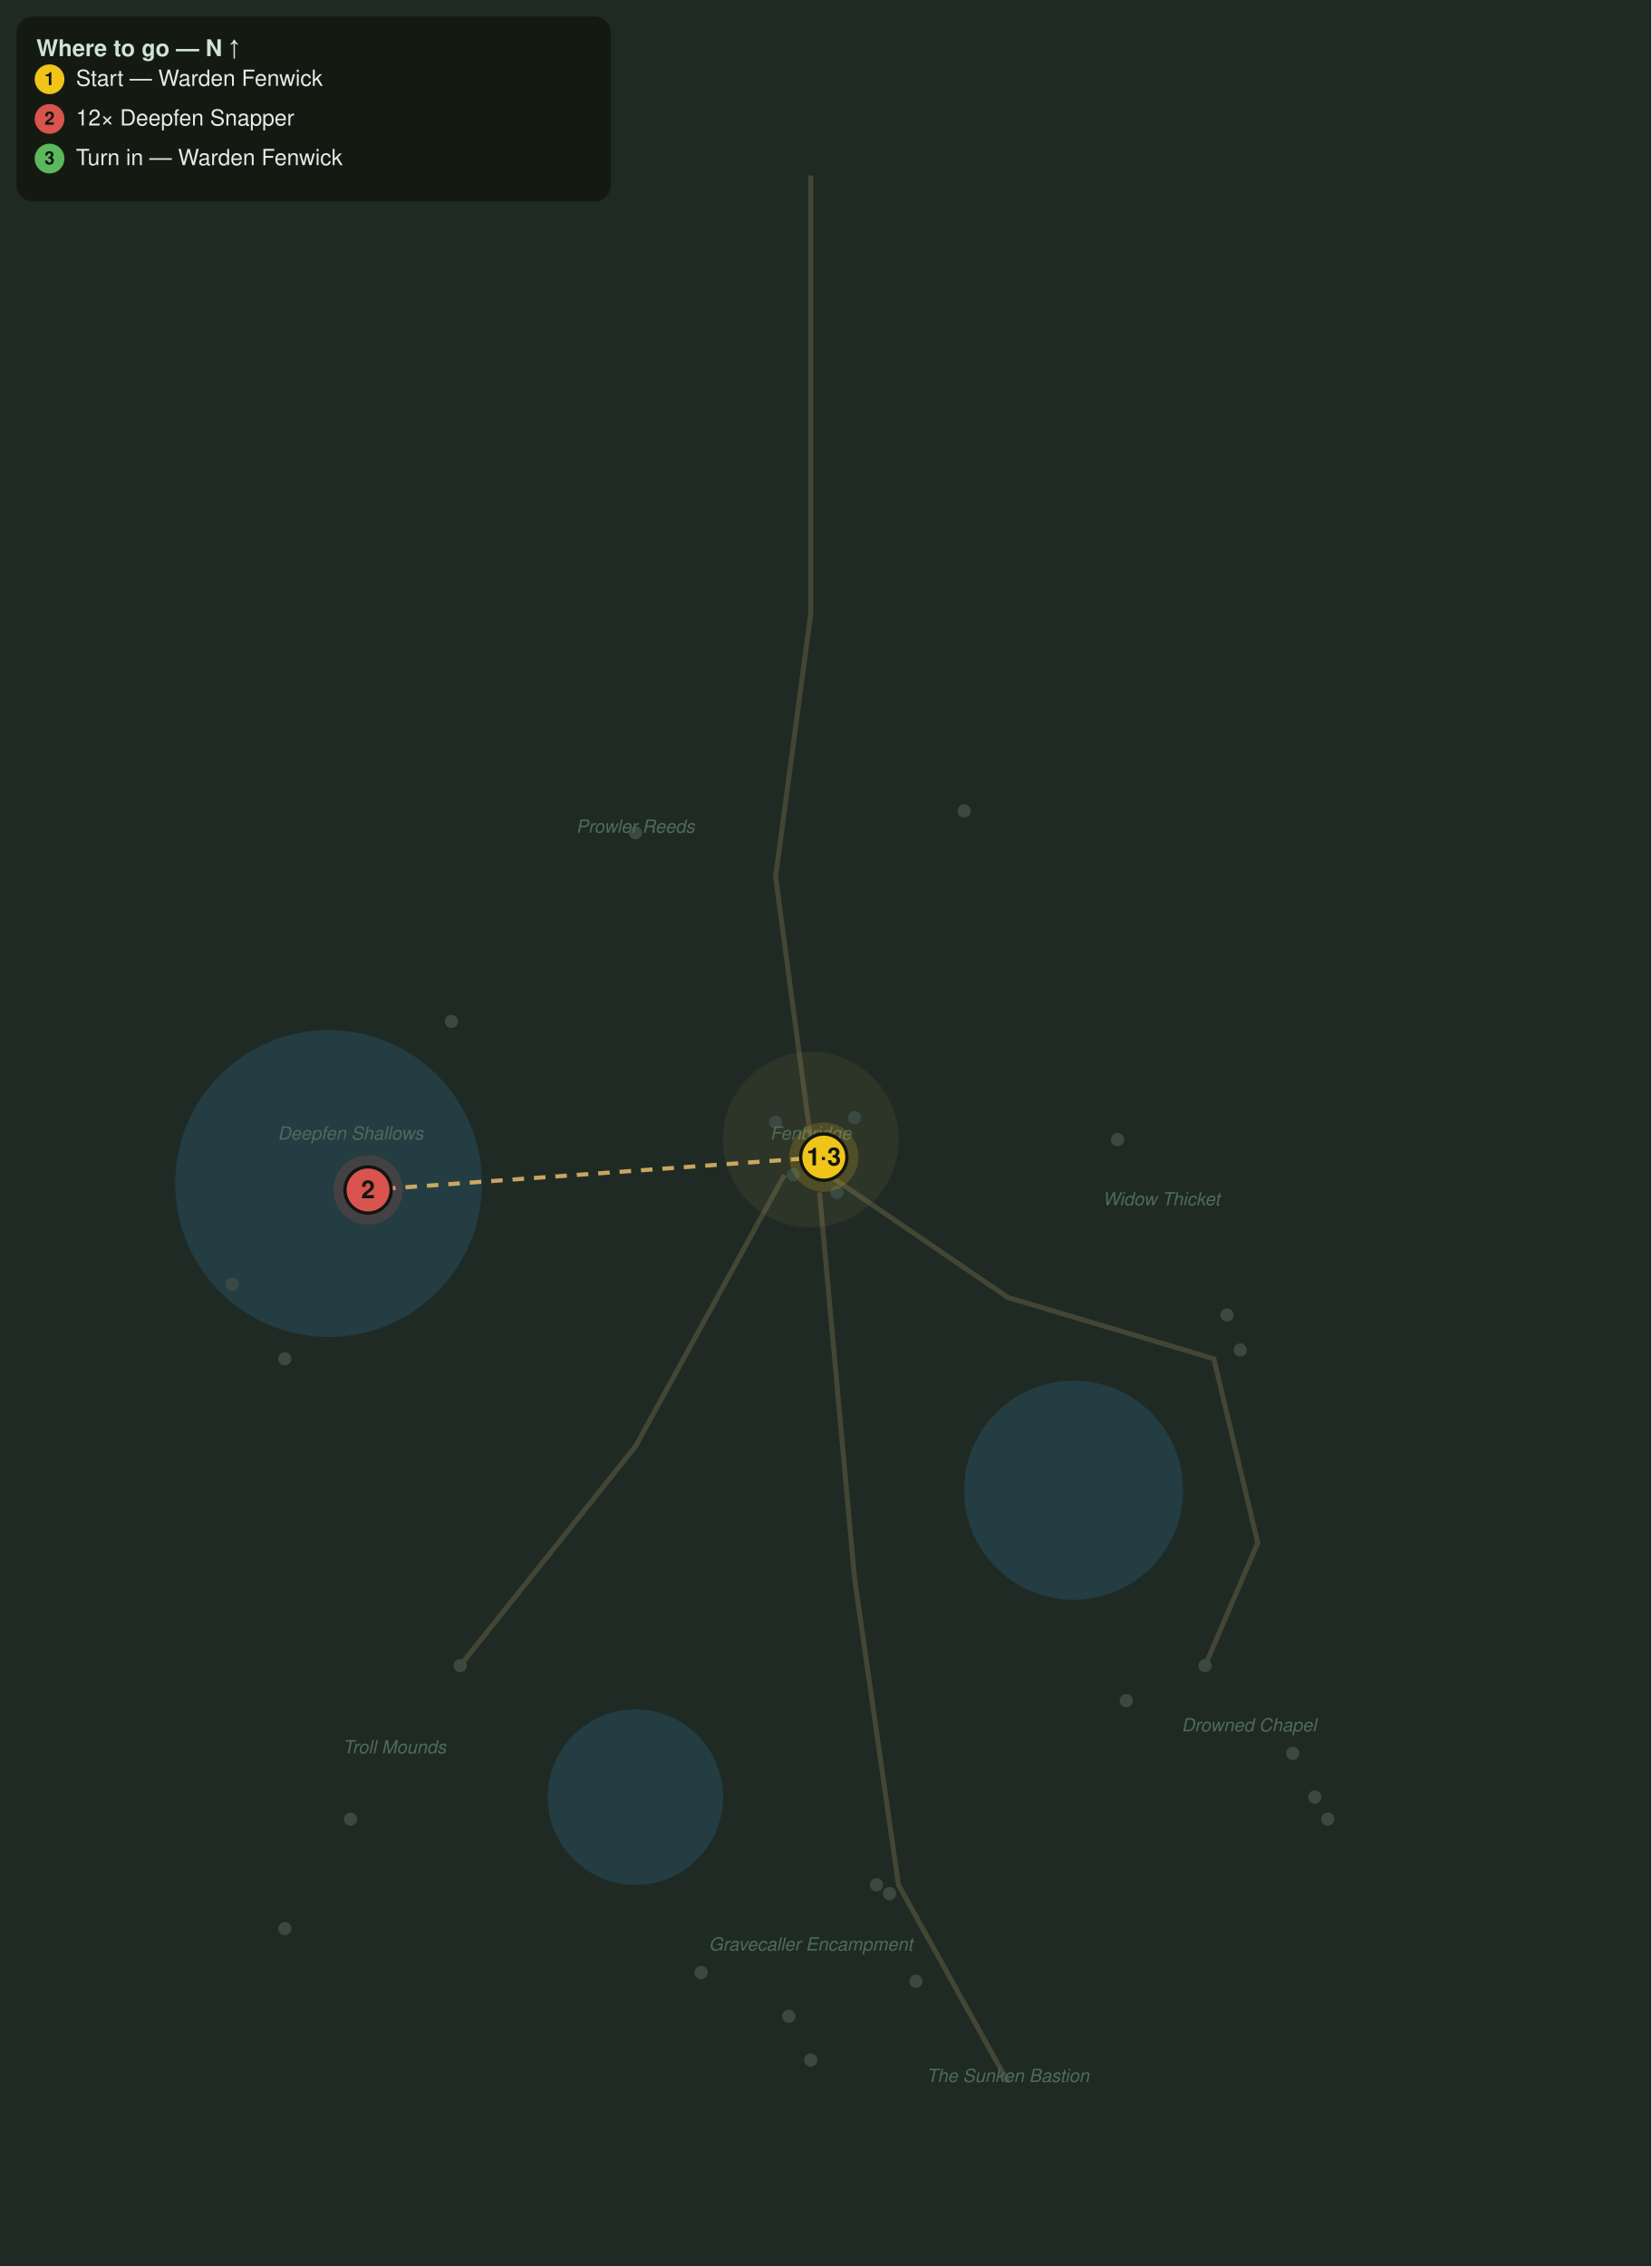
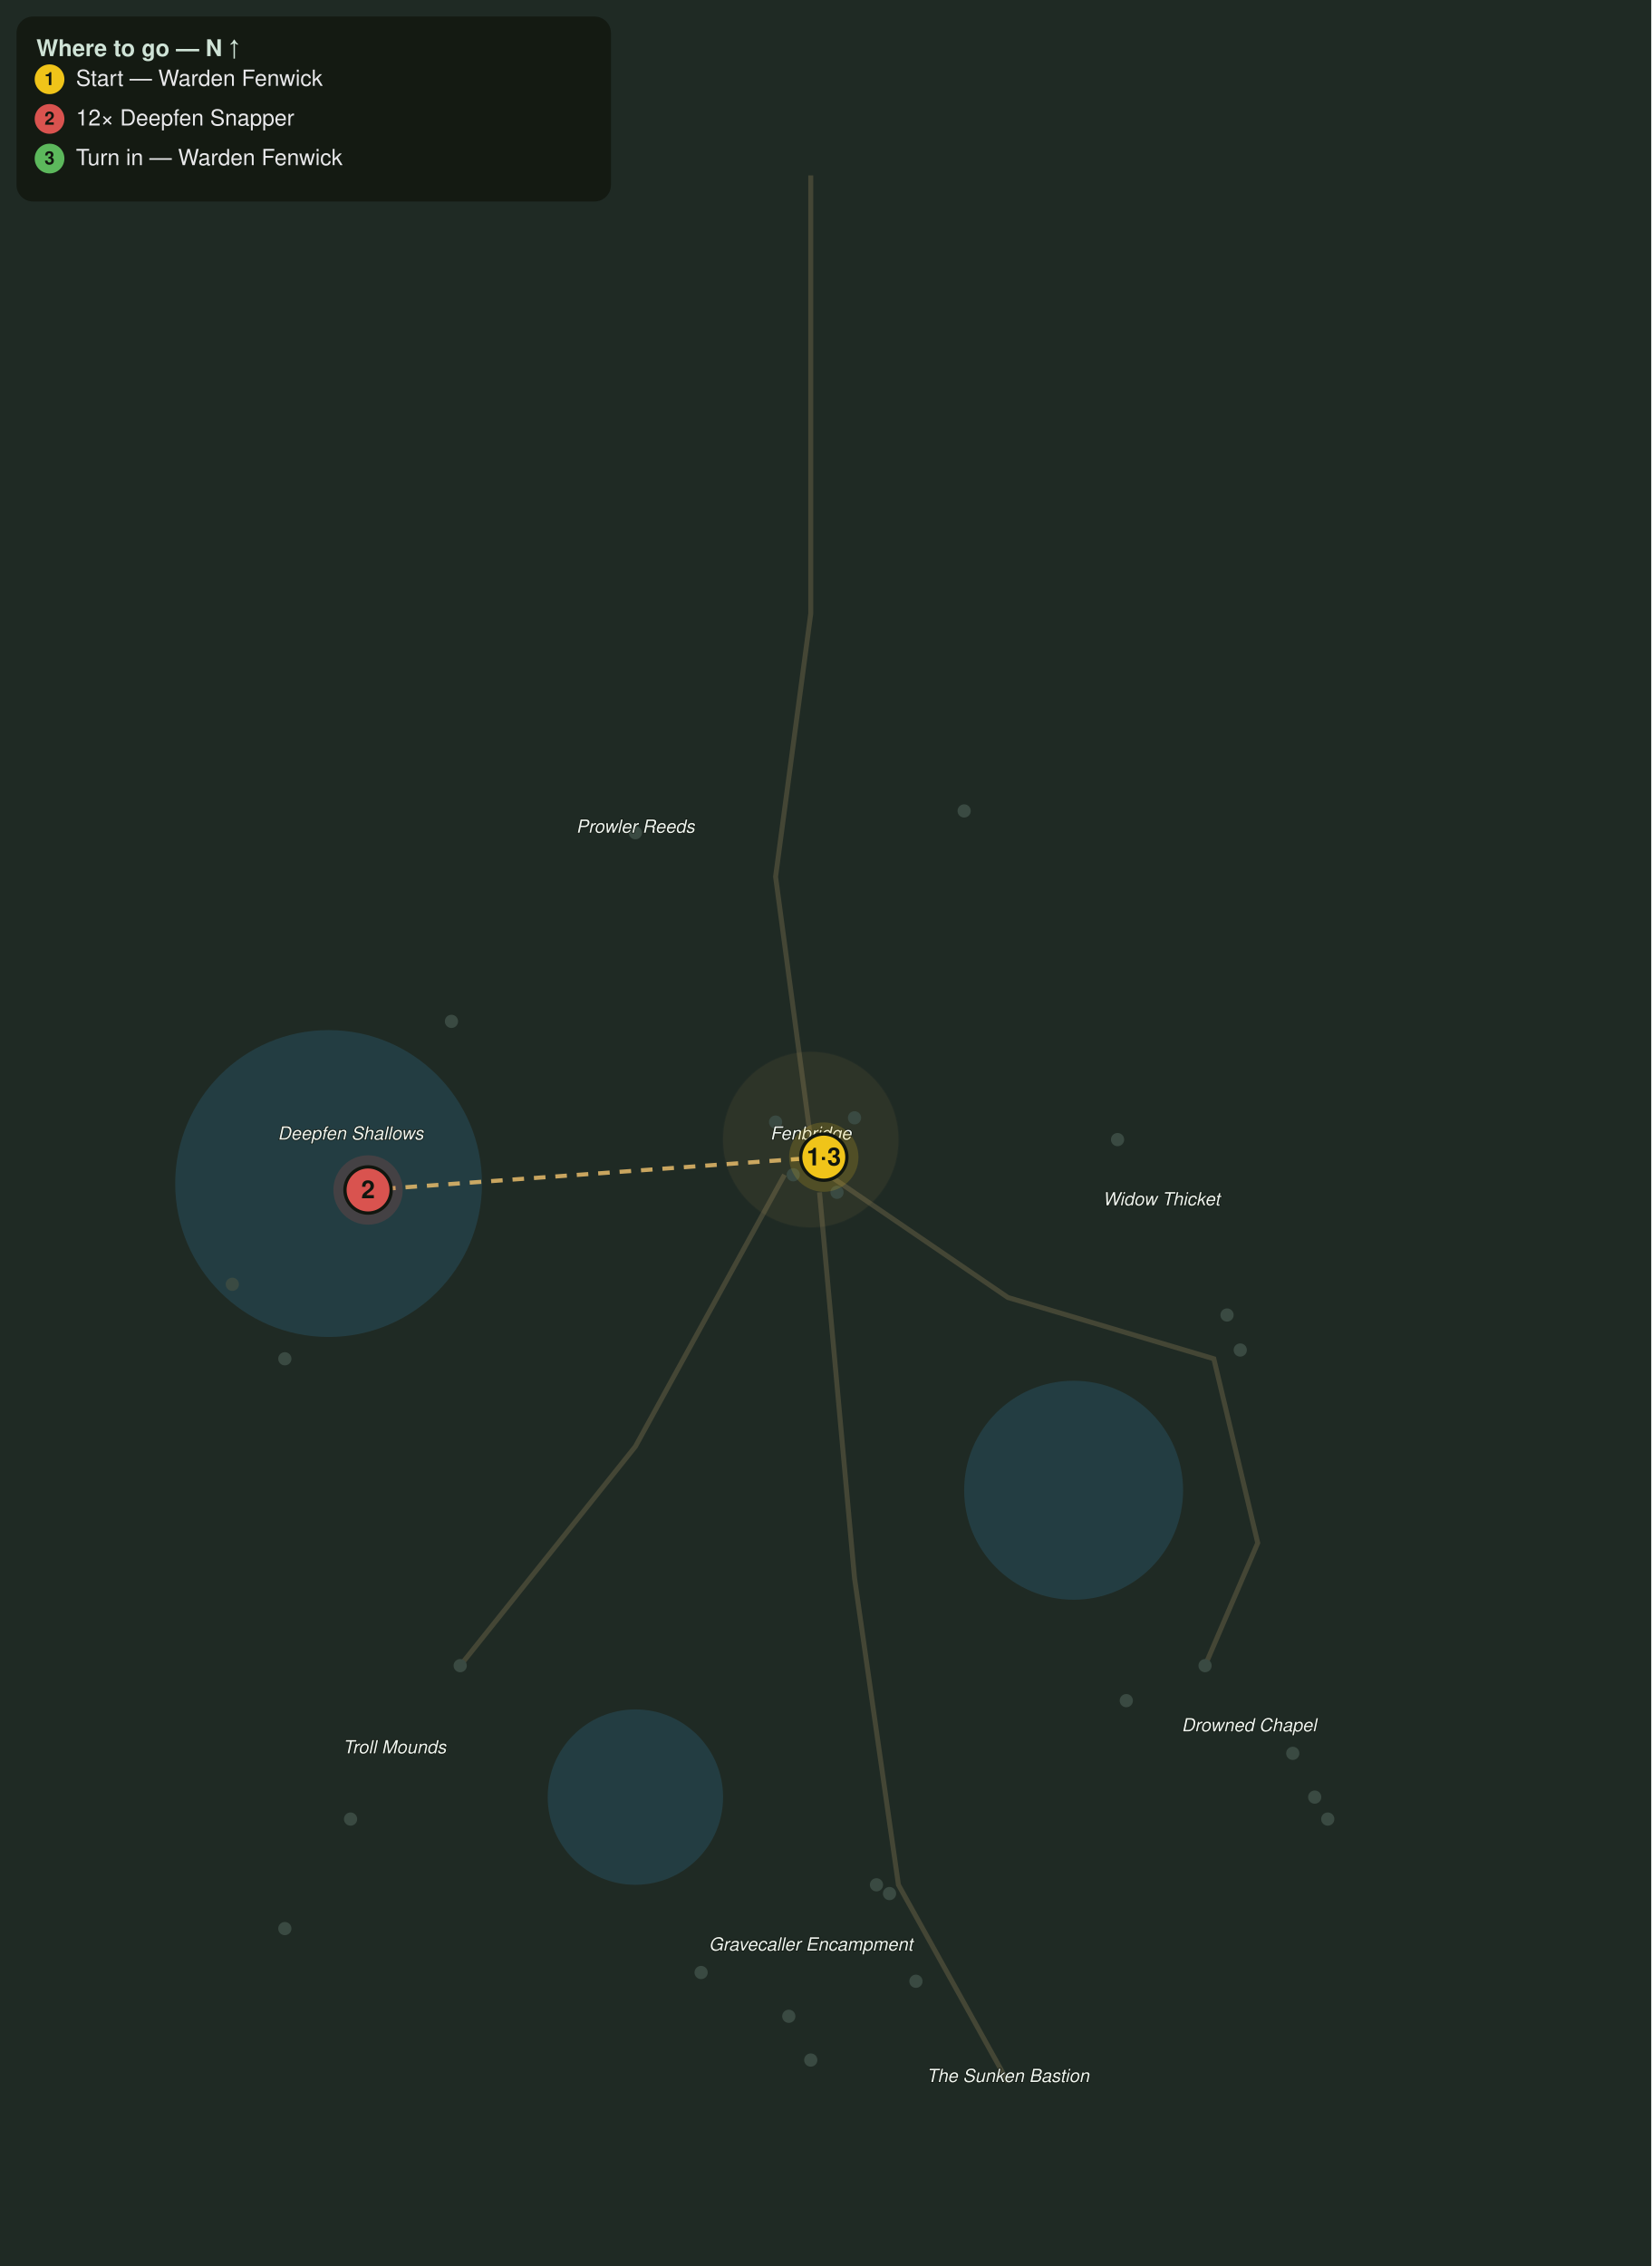
<svg xmlns="http://www.w3.org/2000/svg" viewBox="0 0 1000 1372" font-family="Segoe UI, Helvetica, Arial, sans-serif">
  <rect width="1000" height="1372" fill="#1f2a24" />
  <circle cx="199.0" cy="716.6" r="92.9" fill="#2f6f8f" opacity="0.28" />
  <circle cx="650.2" cy="902.3" r="66.3" fill="#2f6f8f" opacity="0.28" />
  <circle cx="384.8" cy="1088.1" r="53.1" fill="#2f6f8f" opacity="0.28" />
  <path d="M491.0 106.2 L491.0 371.5 L469.7 530.8 L491.0 690.0" fill="none" stroke="#8a7a55" stroke-width="3" opacity="0.35" />
  <path d="M501.6 711.3 L610.4 785.6 L735.1 822.7 L761.7 934.2 L729.8 1008.5" fill="none" stroke="#8a7a55" stroke-width="3" opacity="0.35" />
  <path d="M475.1 711.3 L384.8 875.8 L278.7 1008.5" fill="none" stroke="#8a7a55" stroke-width="3" opacity="0.35" />
  <path d="M496.3 721.9 L517.5 955.4 L544.1 1141.2 L610.4 1260.6" fill="none" stroke="#8a7a55" stroke-width="3" opacity="0.35" />
  <circle cx="491.0" cy="690.0" r="53.1" fill="#caa15a" opacity="0.08" stroke="#caa15a" stroke-width="1" stroke-opacity="0.3" />
  <circle cx="384.8" cy="504.2" r="4" fill="#3a4a42" />
  <circle cx="583.9" cy="491.0" r="4" fill="#3a4a42" />
  <circle cx="273.4" cy="618.4" r="4" fill="#3a4a42" />
  <circle cx="172.5" cy="822.7" r="4" fill="#3a4a42" />
  <circle cx="140.7" cy="777.6" r="4" fill="#3a4a42" />
  <circle cx="676.8" cy="690.0" r="4" fill="#3a4a42" />
  <circle cx="743.1" cy="796.2" r="4" fill="#3a4a42" />
  <circle cx="751.1" cy="817.4" r="4" fill="#3a4a42" />
  <circle cx="729.8" cy="1008.5" r="4" fill="#3a4a42" />
  <circle cx="796.2" cy="1088.1" r="4" fill="#3a4a42" />
  <circle cx="804.1" cy="1101.4" r="4" fill="#3a4a42" />
  <circle cx="278.7" cy="1008.5" r="4" fill="#3a4a42" />
  <circle cx="212.3" cy="1101.4" r="4" fill="#3a4a42" />
  <circle cx="172.5" cy="1167.7" r="4" fill="#3a4a42" />
  <circle cx="530.8" cy="1141.2" r="4" fill="#3a4a42" />
  <circle cx="424.6" cy="1194.3" r="4" fill="#3a4a42" />
  <circle cx="477.7" cy="1220.8" r="4" fill="#3a4a42" />
  <circle cx="538.7" cy="1146.5" r="4" fill="#3a4a42" />
  <circle cx="554.7" cy="1199.6" r="4" fill="#3a4a42" />
  <circle cx="491.0" cy="1247.3" r="4" fill="#3a4a42" />
  <circle cx="682.1" cy="1029.7" r="4" fill="#3a4a42" />
  <circle cx="782.9" cy="1061.6" r="4" fill="#3a4a42" />
  <circle cx="498.9" cy="700.6" r="4" fill="#3a4a42" />
  <circle cx="469.7" cy="679.4" r="4" fill="#3a4a42" />
  <circle cx="480.4" cy="711.3" r="4" fill="#3a4a42" />
  <circle cx="517.5" cy="676.8" r="4" fill="#3a4a42" />
  <circle cx="506.9" cy="721.9" r="4" fill="#3a4a42" />
-   <text x="491.0" y="690.0" fill="#4f6a5c" font-size="11" font-style="italic" text-anchor="middle">Fenbridge</text>
-   <text x="384.8" y="504.2" fill="#4f6a5c" font-size="11" font-style="italic" text-anchor="middle">Prowler Reeds</text>
-   <text x="212.3" y="690.0" fill="#4f6a5c" font-size="11" font-style="italic" text-anchor="middle">Deepfen Shallows</text>
-   <text x="703.3" y="729.8" fill="#4f6a5c" font-size="11" font-style="italic" text-anchor="middle">Widow Thicket</text>
-   <text x="756.4" y="1048.3" fill="#4f6a5c" font-size="11" font-style="italic" text-anchor="middle">Drowned Chapel</text>
-   <text x="238.9" y="1061.6" fill="#4f6a5c" font-size="11" font-style="italic" text-anchor="middle">Troll Mounds</text>
-   <text x="491.0" y="1181.0" fill="#4f6a5c" font-size="11" font-style="italic" text-anchor="middle">Gravecaller Encampment</text>
-   <text x="610.4" y="1260.6" fill="#4f6a5c" font-size="11" font-style="italic" text-anchor="middle">The Sunken Bastion</text>
+   <text x="491.0" y="690.0" fill="#eef4ee" font-size="11" font-style="italic" text-anchor="middle" stroke="#10160f" stroke-width="0.8" paint-order="stroke">Fenbridge</text>
+   <text x="384.8" y="504.2" fill="#eef4ee" font-size="11" font-style="italic" text-anchor="middle" stroke="#10160f" stroke-width="0.8" paint-order="stroke">Prowler Reeds</text>
+   <text x="212.3" y="690.0" fill="#eef4ee" font-size="11" font-style="italic" text-anchor="middle" stroke="#10160f" stroke-width="0.8" paint-order="stroke">Deepfen Shallows</text>
+   <text x="703.3" y="729.8" fill="#eef4ee" font-size="11" font-style="italic" text-anchor="middle" stroke="#10160f" stroke-width="0.8" paint-order="stroke">Widow Thicket</text>
+   <text x="756.4" y="1048.3" fill="#eef4ee" font-size="11" font-style="italic" text-anchor="middle" stroke="#10160f" stroke-width="0.8" paint-order="stroke">Drowned Chapel</text>
+   <text x="238.9" y="1061.6" fill="#eef4ee" font-size="11" font-style="italic" text-anchor="middle" stroke="#10160f" stroke-width="0.8" paint-order="stroke">Troll Mounds</text>
+   <text x="491.0" y="1181.0" fill="#eef4ee" font-size="11" font-style="italic" text-anchor="middle" stroke="#10160f" stroke-width="0.8" paint-order="stroke">Gravecaller Encampment</text>
+   <text x="610.4" y="1260.6" fill="#eef4ee" font-size="11" font-style="italic" text-anchor="middle" stroke="#10160f" stroke-width="0.8" paint-order="stroke">The Sunken Bastion</text>
  <path d="M498.9 700.6 L222.9 720.5" fill="none" stroke="#e6bb6a" stroke-width="2.5" stroke-dasharray="7 6" opacity="0.85" />
  <g class="qstep" data-keys="giver,turnin" data-steps="1,3">
    <circle cx="498.9" cy="700.6" r="21" fill="#f0c419" opacity="0.18" />
    <circle cx="498.9" cy="700.6" r="14" fill="#f0c419" stroke="#11160f" stroke-width="2" />
    <text x="498.9" y="705.6" fill="#11160f" font-size="15" font-weight="bold" text-anchor="middle">1·3</text>
  </g>
  <g class="qstep" data-keys="deepfen_murloc" data-steps="2">
    <circle cx="222.9" cy="720.5" r="21" fill="#d9534f" opacity="0.18" />
    <circle cx="222.9" cy="720.5" r="14" fill="#d9534f" stroke="#11160f" stroke-width="2" />
    <text x="222.9" y="725.5" fill="#11160f" font-size="15" font-weight="bold" text-anchor="middle">2</text>
  </g>
  <rect x="10" y="10" width="360" height="112" rx="10" fill="#11160f" opacity="0.82" />
  <text x="22" y="34" fill="#cfe3d6" font-size="14" font-weight="bold">Where to go — N ↑</text>
  <circle cx="30" cy="48" r="9" fill="#f0c419" />
  <text x="30" y="51.5" fill="#11160f" font-size="11" font-weight="bold" text-anchor="middle">1</text>
  <text x="46" y="52" fill="#e8e8ea" font-size="13.5">Start — Warden Fenwick</text>
  <circle cx="30" cy="72" r="9" fill="#d9534f" />
  <text x="30" y="75.5" fill="#11160f" font-size="11" font-weight="bold" text-anchor="middle">2</text>
  <text x="46" y="76" fill="#e8e8ea" font-size="13.5">12× Deepfen Snapper</text>
  <circle cx="30" cy="96" r="9" fill="#5cb85c" />
  <text x="30" y="99.5" fill="#11160f" font-size="11" font-weight="bold" text-anchor="middle">3</text>
  <text x="46" y="100" fill="#e8e8ea" font-size="13.5">Turn in — Warden Fenwick</text>
</svg>
